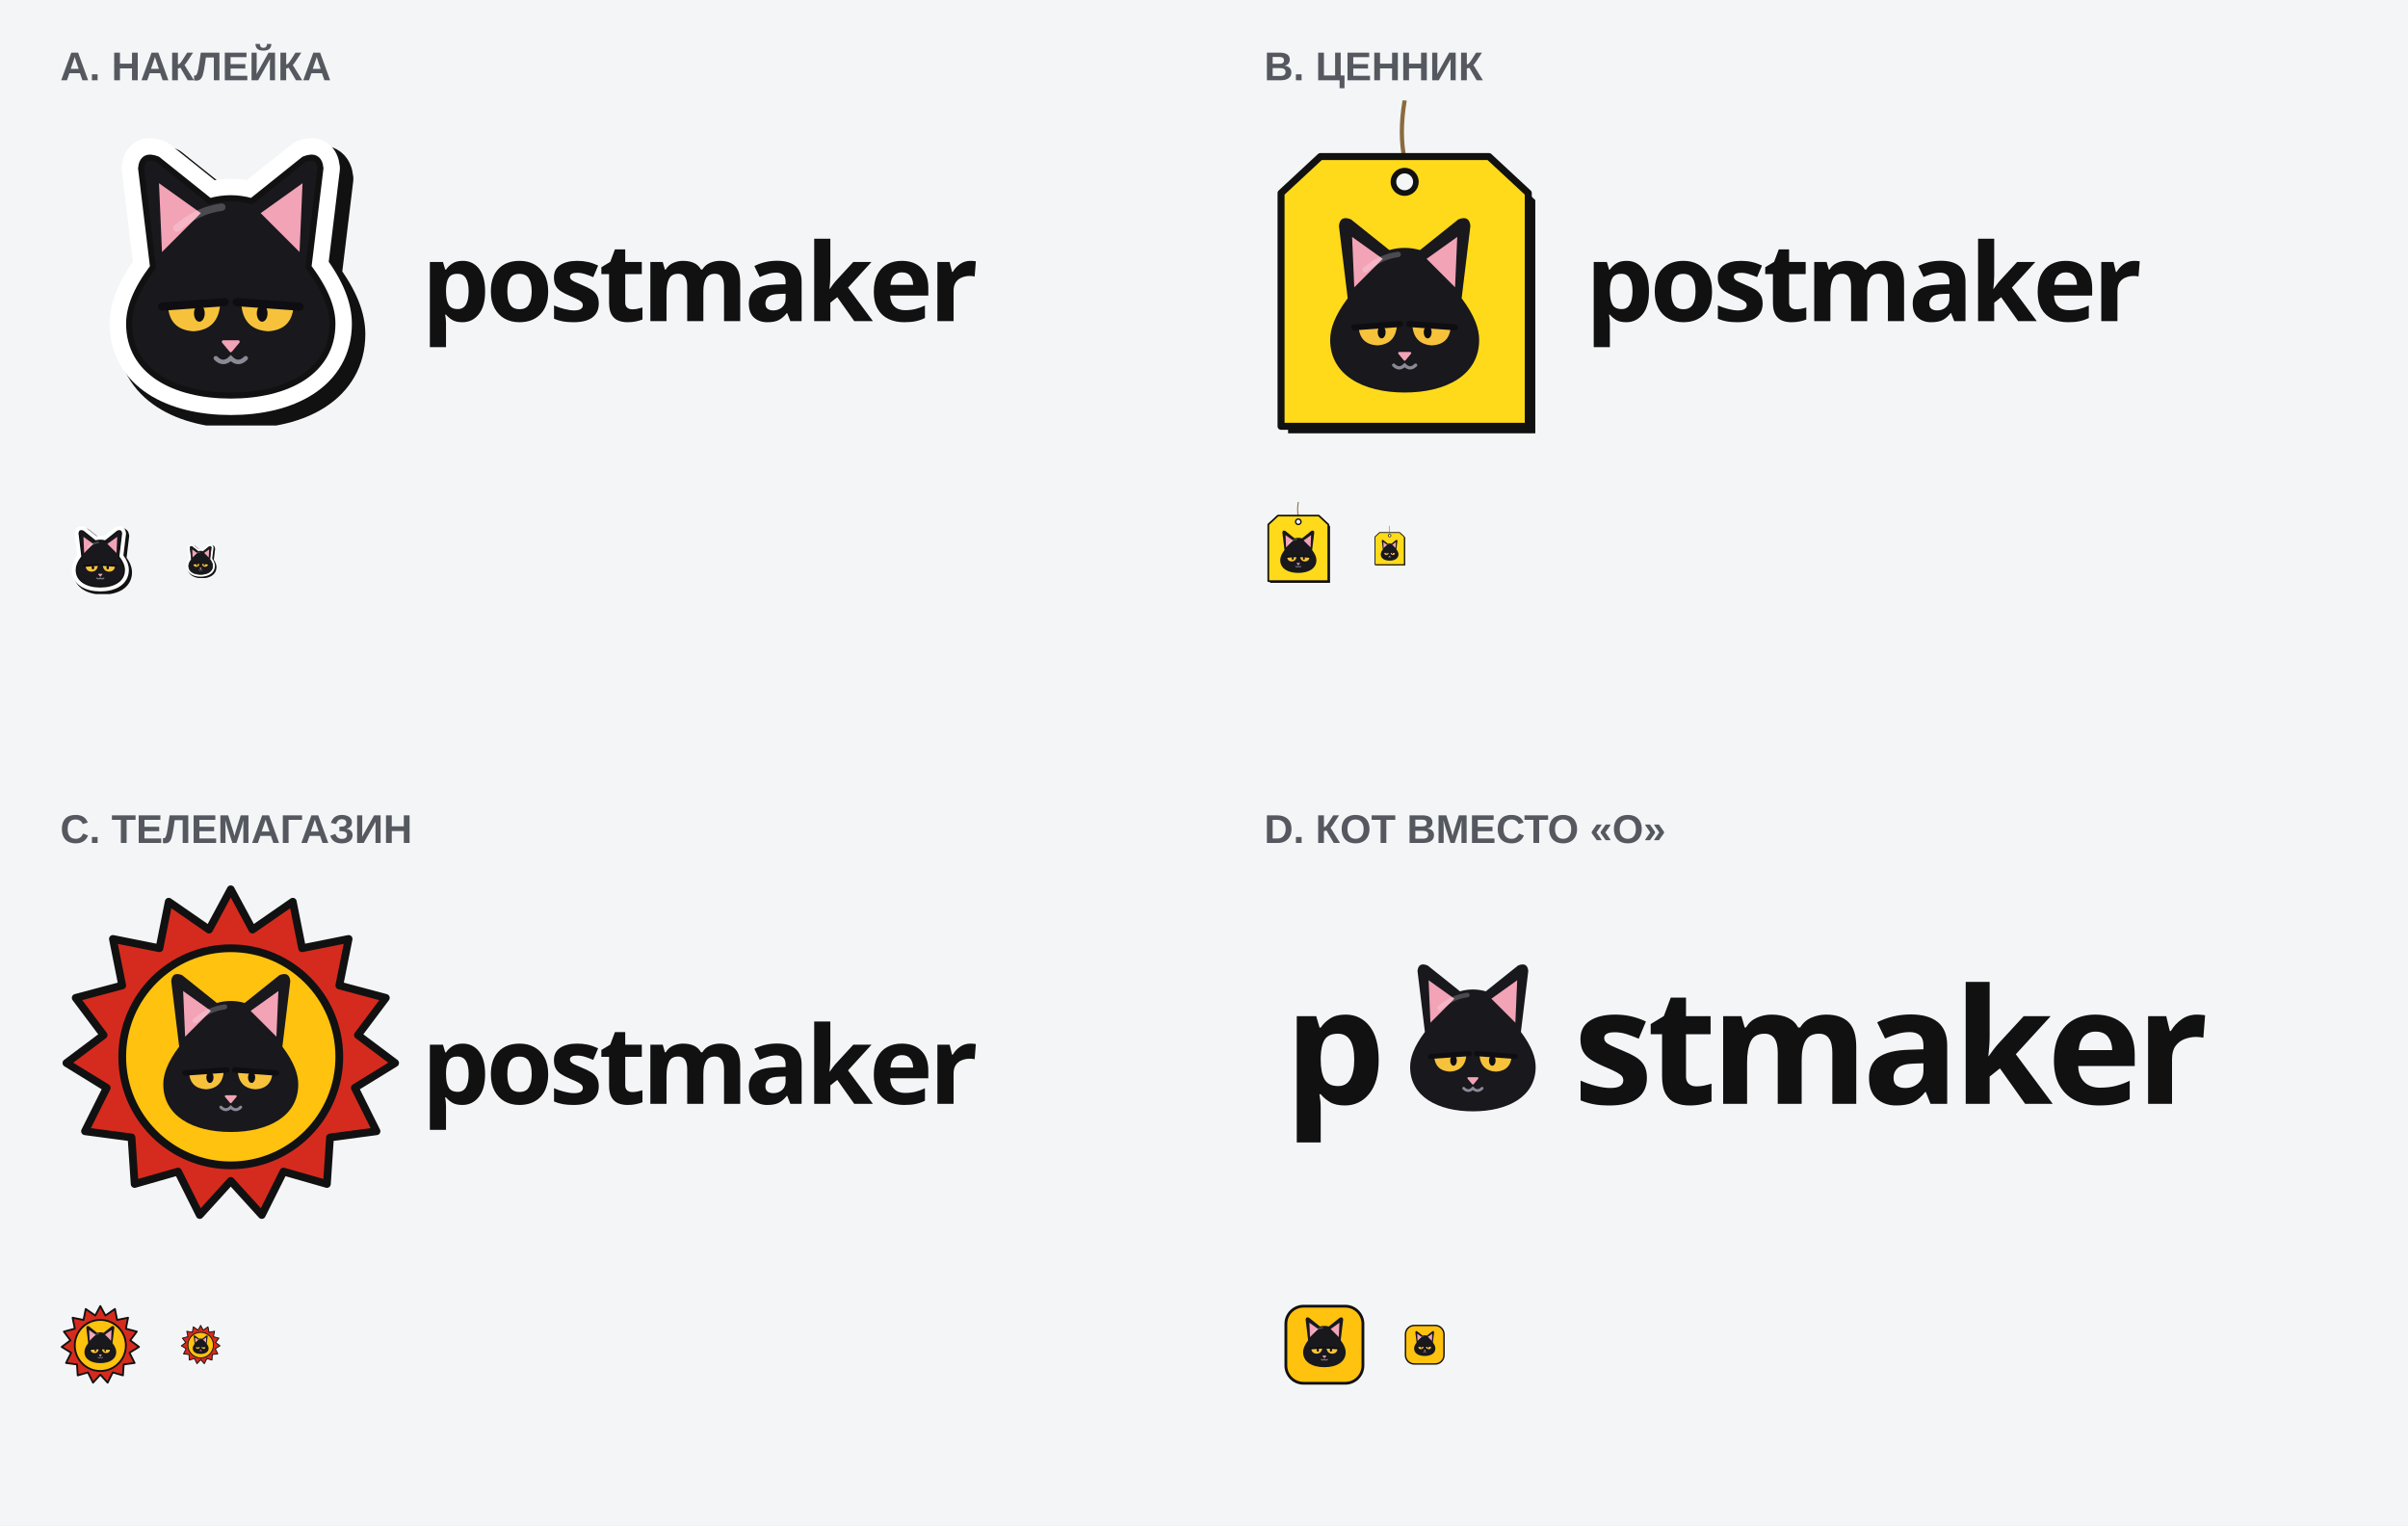
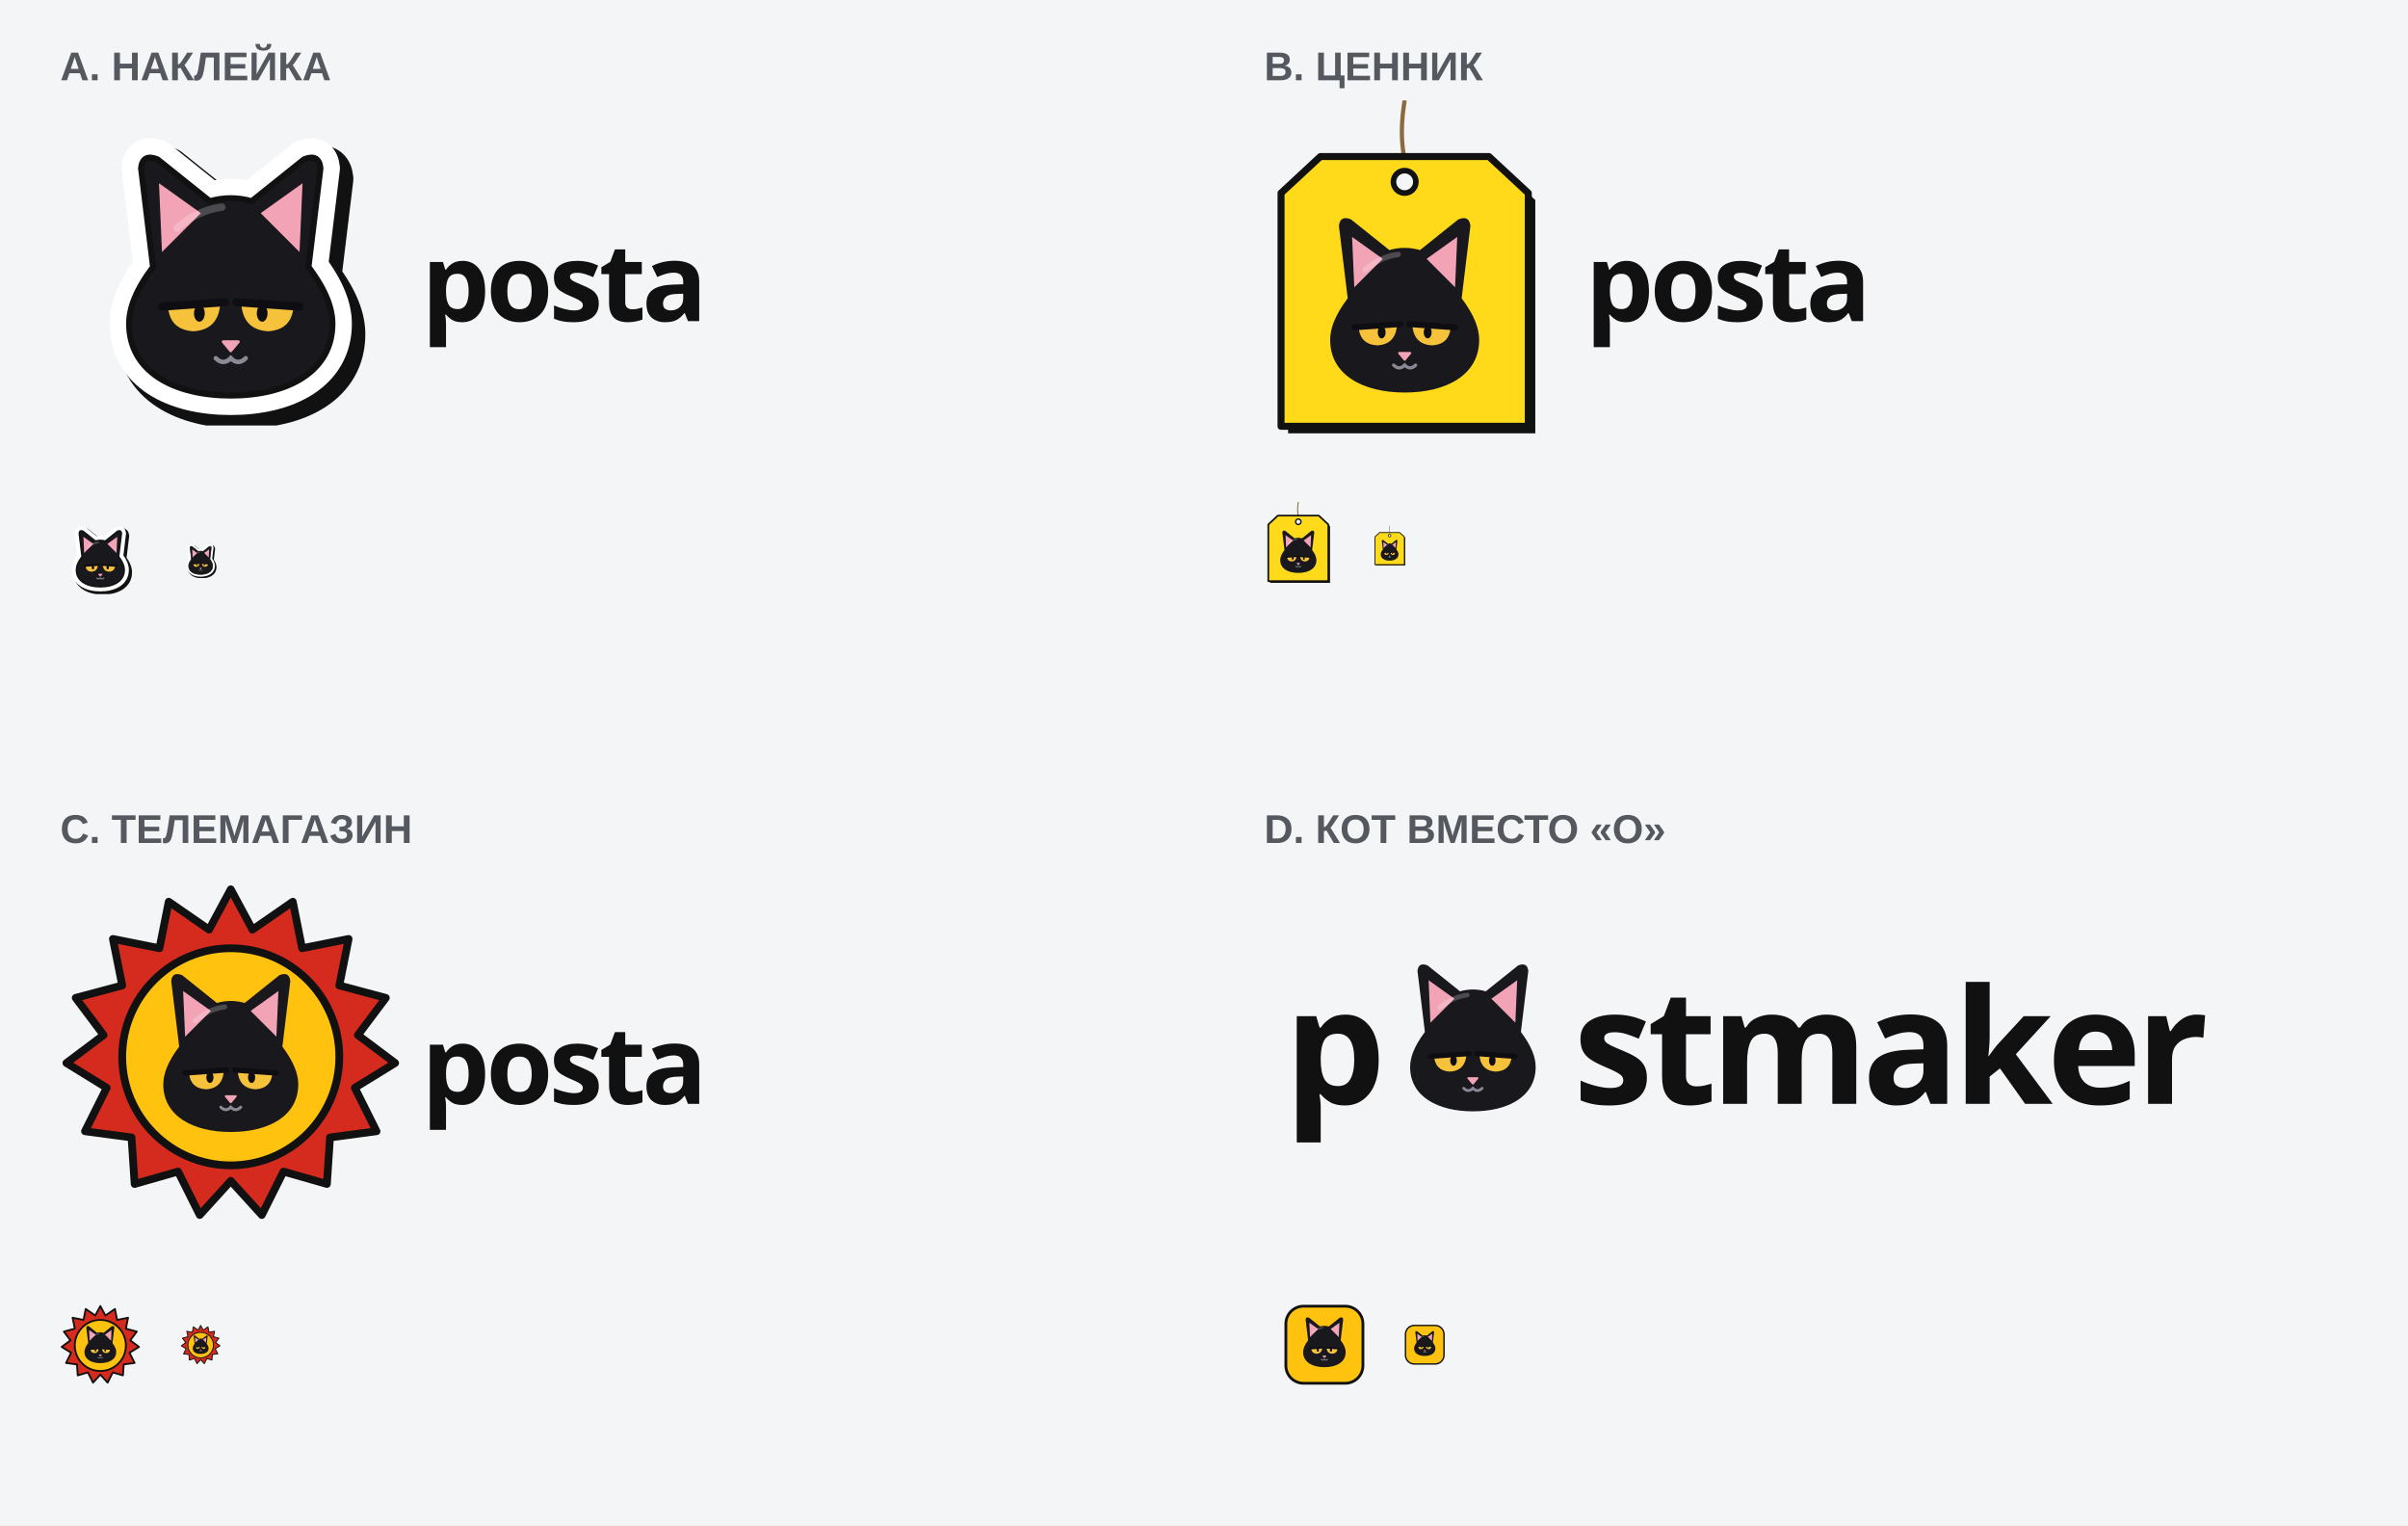
<svg xmlns="http://www.w3.org/2000/svg" viewBox="0 0 1200 760" width="1800" height="1140">
  <defs>
    <path id="sil" d="M48 96 L40 30 Q41 20 51 24 L86 52 Q100 48 114 52 L149 24 Q159 20 160 30 L152 96 C164 112 168 124 168 134 C168 166 138 182 100 182 C62 182 32 166 32 134 C32 124 36 112 48 96 Z" />
    <g id="face">
      <path d="M54 86 L52 40 L80 60 Z M146 86 L148 40 L120 60 Z" fill="#F2A3B6" />
      <path d="M58 122 L93 120 Q92 138 75 139 Q59 138 58 122 Z" fill="#F7C23B" />
      <path d="M107 120 L142 122 Q141 138 125 139 Q108 138 107 120 Z" fill="#F7C23B" />
      <ellipse cx="79" cy="127" rx="3.6" ry="5.6" fill="#0E0E12" />
      <ellipse cx="121" cy="127" rx="3.6" ry="5.6" fill="#0E0E12" />
      <path d="M54 122.5 L96 119.5 M104 119.5 L146 122.5" stroke="#0E0E12" stroke-width="5.5" stroke-linecap="round" />
      <path d="M95 146 h10 l-5 6 Z" fill="#F2A3B6" stroke="#F2A3B6" stroke-width="2" stroke-linejoin="round" />
      <path d="M90 157 q5 5 10 0 q5 5 10 0" fill="none" stroke="#8A8A96" stroke-width="3" stroke-linecap="round" />
      <path d="M64 70 q14 -12 30 -14" fill="none" stroke="#fff" stroke-width="5" stroke-linecap="round" opacity=".22" />
    </g>
    <g id="head">
      <use href="#sil" fill="#18181D" />
      <use href="#face" />
    </g>
    <symbol id="logoA" viewBox="-14 -2 228 204">
      <use href="#sil" fill="#111" stroke="#111" stroke-width="30" stroke-linejoin="round" transform="translate(7 7)" />
      <use href="#sil" fill="#fff" stroke="#fff" stroke-width="26" stroke-linejoin="round" />
      <use href="#sil" fill="#18181D" stroke="#111" stroke-width="4" stroke-linejoin="round" />
      <use href="#face" />
    </symbol>
    <symbol id="logoB" viewBox="0 0 200 240">
      <path d="M100 0 Q96 24 100 42" fill="none" stroke="#8B6B3E" stroke-width="3" />
      <path d="M40 40 H160 L188 66 V232 H12 V66 Z" fill="#111" transform="translate(5 5)" />
      <path d="M40 40 H160 L188 66 V232 H12 V66 Z" fill="#FFDA1A" stroke="#111" stroke-width="5" stroke-linejoin="round" />
      <circle cx="100" cy="58" r="8" fill="#F3F5F7" stroke="#111" stroke-width="4" />
      <g transform="translate(22 66) scale(.78)">
        <use href="#head" />
      </g>
    </symbol>
    <symbol id="logoC" viewBox="0 0 220 220">
      <polygon points="110,4 124,30 150,12 156,42 186,36 180,66 210,74 192,98 216,116 190,132 204,160 174,164 172,194 144,186 130,214 110,192 90,214 76,186 48,194 46,164 16,160 30,132 4,116 28,98 10,74 40,66 34,36 64,42 70,12 96,30" fill="#D52B1E" stroke="#111" stroke-width="5" stroke-linejoin="round" />
      <circle cx="110" cy="112" r="70" fill="#FFC20E" stroke="#111" stroke-width="5" />
      <g transform="translate(46 44) scale(.64)">
        <use href="#head" />
      </g>
    </symbol>
    <symbol id="logoD" viewBox="0 0 200 200">
      <rect x="4" y="4" width="192" height="192" rx="44" fill="#FFC20E" stroke="#111" stroke-width="7" />
      <g transform="translate(22 14) scale(.78)">
        <use href="#head" />
      </g>
    </symbol>
  </defs>
  <rect width="1200" height="760" fill="#F3F5F7" />
  <g font-family="Rubik, Arial Black, sans-serif" font-weight="900" fill="#111">
    <text x="30" y="40" font-size="20" font-family="Arial" font-weight="700" fill="#55595F">A. НАКЛЕЙКА</text>
    <use href="#logoA" x="30" y="60" width="170" height="152" />
-     <text x="210" y="160" font-size="54" letter-spacing="-2">postmaker</text>
+     <text x="210" y="160" font-size="54" letter-spacing="-2">posta</text>
    <use href="#logoA" x="30" y="260" width="40" height="36" />
    <use href="#logoA" x="90" y="270" width="20" height="18" />
    <text x="630" y="40" font-size="20" font-family="Arial" font-weight="700" fill="#55595F">B. ЦЕННИК</text>
    <use href="#logoB" x="630" y="50" width="140" height="168" />
-     <text x="790" y="160" font-size="54" letter-spacing="-2">postmaker</text>
+     <text x="790" y="160" font-size="54" letter-spacing="-2">posta</text>
    <use href="#logoB" x="630" y="250" width="34" height="41" />
    <use href="#logoB" x="684" y="262" width="17" height="20" />
    <text x="30" y="420" font-size="20" font-family="Arial" font-weight="700" fill="#55595F">C. ТЕЛЕМАГАЗИН</text>
    <use href="#logoC" x="30" y="440" width="170" height="170" />
-     <text x="210" y="550" font-size="54" letter-spacing="-2">postmaker</text>
+     <text x="210" y="550" font-size="54" letter-spacing="-2">posta</text>
    <use href="#logoC" x="30" y="650" width="40" height="40" />
    <use href="#logoC" x="90" y="660" width="20" height="20" />
    <text x="630" y="420" font-size="20" font-family="Arial" font-weight="700" fill="#55595F">D. КОТ ВМЕСТО «О»</text>
    <text x="640" y="550" font-size="80" letter-spacing="-3">p</text>
    <g transform="translate(688 470) scale(.46)">
      <use href="#head" />
    </g>
    <text x="784" y="550" font-size="80" letter-spacing="-3">stmaker</text>
    <use href="#logoD" x="640" y="650" width="40" height="40" />
    <use href="#logoD" x="700" y="660" width="20" height="20" />
  </g>
</svg>
